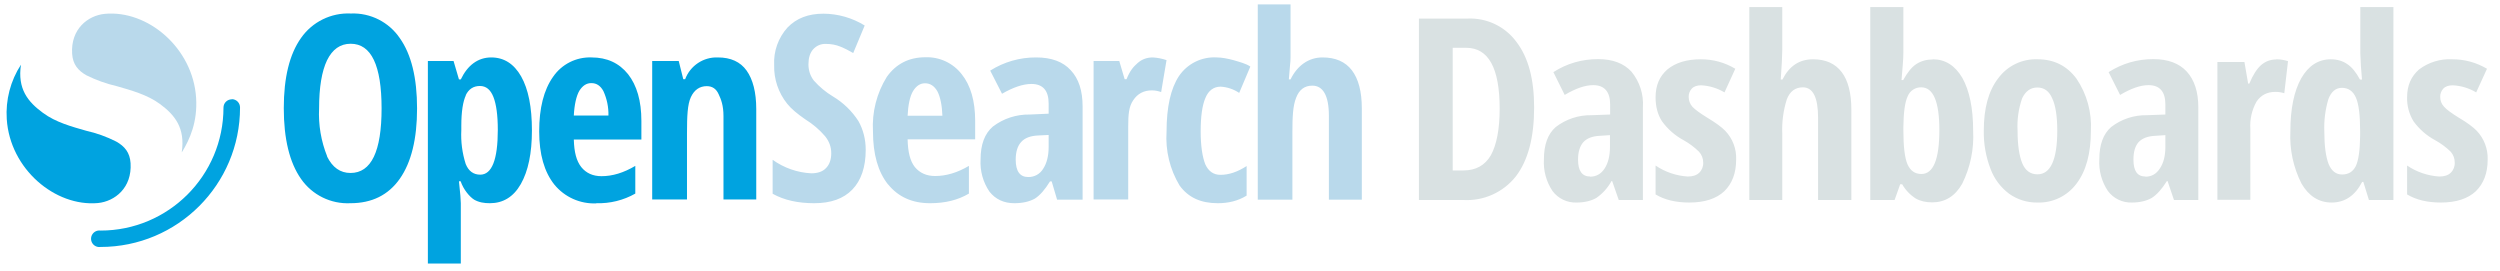
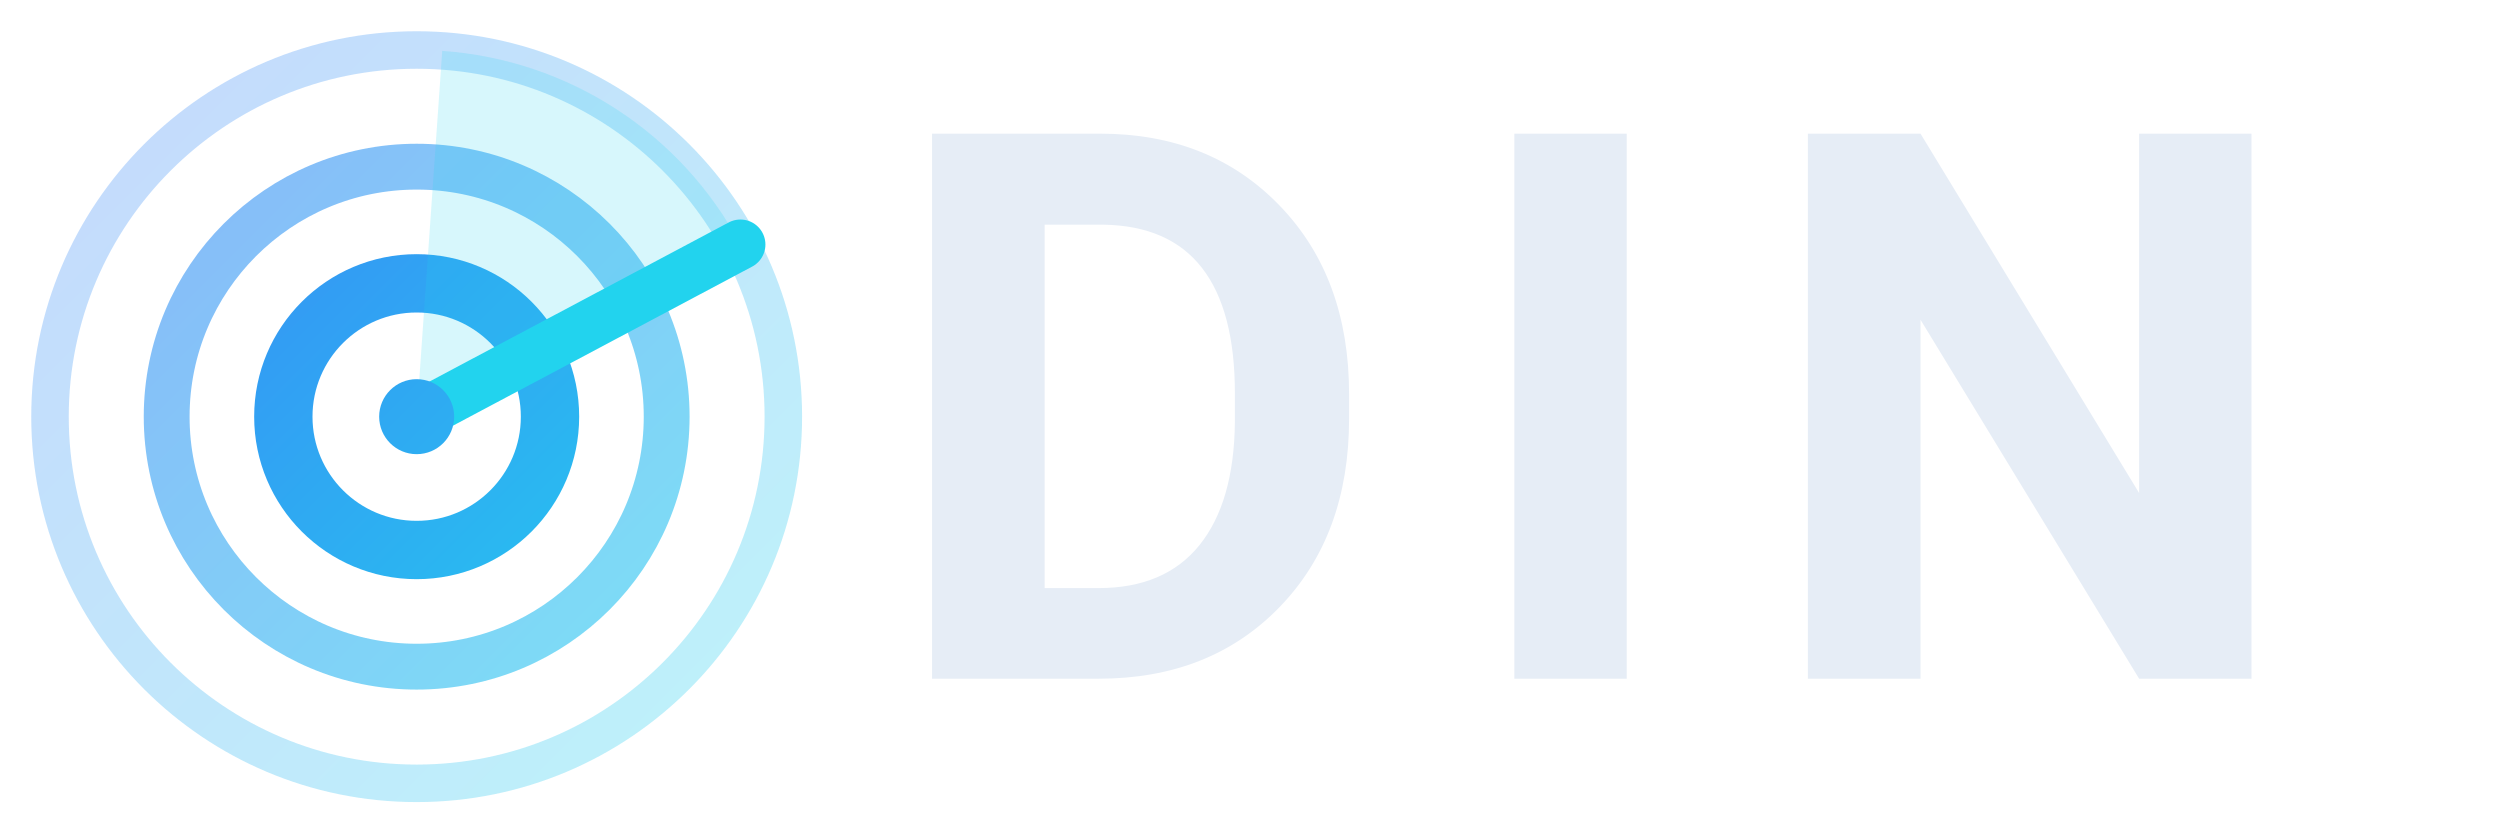
- <svg xmlns="http://www.w3.org/2000/svg" height="28" width="259" viewBox="0 0 148 16" fill="none">
-   <style>.a{fill:#00A3E0}.b{fill:#B9D9EB}.c{fill:#D9E1E2}</style>
-   <g class="a">
-     <path d="M13.72 5.88a.49.49 0 0 0-.49.49 7.28 7.28 0 0 1-7.28 7.28.49.49 0 1 0 0 .97c4.57 0 8.26-3.7 8.26-8.25a.49.49 0 0 0-.49-.5Z" />
-     <path d="M1.24 3.83A5.28 5.28 0 0 0 .4 7.05c.19 2.96 2.87 5.2 5.4 4.97 1-.1 2.02-.9 1.93-2.36-.04-.63-.35-1-.85-1.28a7.65 7.65 0 0 0-1.78-.64c-.84-.24-1.81-.5-2.56-1.06-.9-.66-1.51-1.42-1.3-2.85Z" />
-     <path fill-rule="evenodd" clip-rule="evenodd" d="M23.67 10.58c.68-.97 1.02-2.36 1.02-4.16 0-1.81-.34-3.2-1.02-4.16A3.33 3.33 0 0 0 20.77.8a3.4 3.4 0 0 0-2.95 1.45c-.68.96-1.02 2.34-1.02 4.15 0 1.82.34 3.22 1.02 4.19a3.36 3.36 0 0 0 2.93 1.44c1.26 0 2.24-.48 2.92-1.45Zm-4.3-1.32a6.74 6.74 0 0 1-.48-2.84c0-1.25.16-2.2.47-2.85.32-.65.78-.98 1.4-.98 1.22 0 1.83 1.28 1.83 3.83 0 2.54-.61 3.82-1.84 3.82-.61 0-1.07-.33-1.39-.98Zm8.7 2.56c.28.16.58.21.93.21.77 0 1.39-.36 1.83-1.13.44-.77.66-1.83.66-3.18 0-1.38-.21-2.44-.64-3.2-.43-.75-1.02-1.12-1.77-1.12-.78 0-1.4.46-1.8 1.3h-.11l-.32-1.09h-1.52V15.6h1.95v-3.57c0-.14-.03-.61-.11-1.3h.1c.17.5.53.92.8 1.09Zm-.5-6.18c.18-.37.46-.55.84-.55.37 0 .63.22.8.65.17.43.26 1.08.26 1.95 0 1.76-.35 2.65-1.04 2.65-.4 0-.69-.21-.86-.63a5.67 5.67 0 0 1-.26-2.01v-.26c0-.84.1-1.44.27-1.8Zm7.73 6.4a3.04 3.04 0 0 1-2.48-1.11c-.6-.75-.9-1.8-.9-3.15 0-1.38.27-2.45.82-3.23a2.64 2.64 0 0 1 2.28-1.15c.91 0 1.63.33 2.16.99.52.66.79 1.58.79 2.77v1.1h-4c.02.74.15 1.26.44 1.63.29.36.69.54 1.2.54.65 0 1.31-.2 2-.61v1.64a4.4 4.4 0 0 1-2.31.57ZM35 4.92c-.28 0-.51.15-.7.45-.18.3-.3.84-.33 1.47h2.05a3.3 3.3 0 0 0-.3-1.45c-.17-.31-.4-.47-.71-.47Zm7.83 1.92v4.97h1.94V6.46c0-1-.2-1.76-.57-2.28-.37-.52-.94-.78-1.7-.78a1.99 1.99 0 0 0-1.94 1.29h-.11l-.27-1.08h-1.57v8.2h2.06V7.89c0-1.02.03-1.71.23-2.14.2-.43.52-.65.94-.65.33 0 .56.16.7.47.15.31.29.68.29 1.3Z" />
+ <svg xmlns="http://www.w3.org/2000/svg" viewBox="0 0 300 100" width="600" height="200">
+   <defs>
+     <linearGradient id="g" x1="10" y1="10" x2="90" y2="90" gradientUnits="userSpaceOnUse">
+       <stop offset="0" stop-color="#3B82F6" />
+       <stop offset="1" stop-color="#22D3EE" />
+     </linearGradient>
+   </defs>
+   <g>
+     <circle cx="50" cy="50" r="44" fill="none" stroke="url(#g)" stroke-width="4.5" opacity="0.3" />
+     <circle cx="50" cy="50" r="30" fill="none" stroke="url(#g)" stroke-width="5.5" opacity="0.6" />
+     <circle cx="50" cy="50" r="16" fill="none" stroke="url(#g)" stroke-width="7" />
+     <path d="M50 50 L 53.069 6.107 A 44 44 0 0 1 88.85 29.343 Z" fill="#22D3EE" opacity="0.18" />
+     <line x1="50" y1="50" x2="88.85" y2="29.343" stroke="#22D3EE" stroke-width="6" stroke-linecap="round" />
+     <circle cx="50" cy="50" r="4.5" fill="url(#g)" />
  </g>
-   <g class="b">
-     <path d="M10.77 9.01c.47-.77.93-1.79.84-3.22C11.42 2.83 8.74.58 6.2.82c-1 .1-2.02.9-1.93 2.36.04.63.35 1 .85 1.28a8.2 8.2 0 0 0 1.79.64c.83.24 1.8.5 2.55 1.05.9.66 1.51 1.43 1.3 2.86Z" />
-     <path fill-rule="evenodd" clip-rule="evenodd" d="M78.67 6.85v4.97h1.95v-5.4c0-1-.2-1.75-.59-2.26-.39-.51-.97-.76-1.74-.76-.82 0-1.49.48-1.89 1.3h-.1l.07-.84c.02-.18.03-.3.03-.46V.26h-1.94v11.56h2.05v-4c0-.9.03-1.56.22-2.03.18-.48.5-.72.96-.72.62 0 .98.57.98 1.78Zm-28.21 4.37c.52-.54.79-1.33.79-2.35 0-.63-.15-1.2-.43-1.7a4.6 4.6 0 0 0-1.51-1.46 4.84 4.84 0 0 1-1.13-.94c-.21-.27-.32-.6-.32-.96 0-.38.09-.67.27-.88a.95.95 0 0 1 .77-.33c.3 0 .58.05.85.16s.52.24.76.38l.68-1.63a4.7 4.7 0 0 0-2.44-.7c-.9 0-1.6.27-2.13.82a3.08 3.08 0 0 0-.79 2.22 3.51 3.51 0 0 0 .77 2.29c.24.3.6.6 1.08.93a5 5 0 0 1 1.17 1c.24.3.36.63.36 1s-.1.66-.3.87c-.2.22-.5.32-.89.32a4.3 4.3 0 0 1-2.28-.8v2.01c.68.38 1.5.56 2.46.56.99 0 1.74-.27 2.26-.81Zm2.12-.3c.6.74 1.43 1.11 2.48 1.11.9 0 1.66-.19 2.3-.57V9.82c-.68.4-1.34.6-2 .6-.5 0-.9-.17-1.2-.53-.29-.37-.41-.9-.43-1.64h4V7.16c0-1.19-.27-2.11-.8-2.77a2.6 2.6 0 0 0-2.15-1c-.98 0-1.74.4-2.28 1.16a5.51 5.51 0 0 0-.82 3.23c0 1.35.3 2.4.9 3.15Zm1.48-5.54c.19-.3.42-.45.7-.45.31 0 .55.16.73.47.17.31.28.84.3 1.45h-2.06c.03-.63.14-1.17.33-1.47Zm8.52 6.44-.32-1.08h-.1c-.3.49-.6.83-.9 1.02-.33.18-.73.27-1.21.27-.62 0-1.11-.23-1.47-.68a3.06 3.06 0 0 1-.53-1.91c0-.88.24-1.53.73-1.95a3.5 3.5 0 0 1 2.18-.71l1.12-.05v-.6c0-.77-.34-1.16-1.02-1.16-.5 0-1.08.2-1.74.58l-.7-1.37a5.02 5.02 0 0 1 2.72-.78c.9 0 1.59.25 2.05.76.47.5.7 1.21.7 2.14v5.52h-1.5Zm-1.7-1.34a1 1 0 0 0 .87-.48c.22-.33.33-.77.33-1.31v-.7l-.62.03c-.46.02-.8.15-1.01.39-.21.23-.32.58-.32 1.04 0 .69.25 1.03.74 1.03Zm8.18-6.92a3.1 3.1 0 0 0-.81-.16c-.34 0-.64.1-.9.33-.25.22-.45.44-.66.96h-.11l-.32-1.08h-1.52v8.2h2.05V7.5c0-.73.04-1.2.3-1.57.25-.38.62-.58 1.1-.58.22 0 .41.05.55.1l.32-1.9Zm3.03 8.47c-.99 0-1.74-.33-2.26-1.05a5.48 5.48 0 0 1-.77-3.18c0-1.47.25-2.56.73-3.29a2.52 2.52 0 0 1 2.24-1.11c.3 0 .65.07.99.16.33.1.74.2 1 .38l-.66 1.56a2.2 2.2 0 0 0-1.1-.37c-.41 0-.72.23-.9.67-.19.44-.28 1.1-.28 1.98 0 .86.1 1.5.27 1.94.19.42.49.63.9.63.5 0 1.01-.17 1.55-.52v1.75c-.52.32-1.09.45-1.71.45Z" />
-   </g>
-   <path class="c" d="M90.82 6.37c0 1.77-.36 3.13-1.08 4.07a3.69 3.69 0 0 1-3.11 1.4H84V1.1h2.87a3.4 3.4 0 0 1 2.91 1.39c.7.92 1.04 2.2 1.04 3.87Zm-2.04.06c0-2.4-.66-3.6-1.98-3.6H86v7.26h.64c.73 0 1.27-.3 1.62-.9.34-.62.52-1.54.52-2.76Zm7.05 5.41-.39-1.12h-.04a2.9 2.9 0 0 1-.9 1c-.3.17-.7.27-1.16.27a1.7 1.7 0 0 1-1.43-.68 3.04 3.04 0 0 1-.51-1.88c0-.86.23-1.5.7-1.91a3.36 3.36 0 0 1 2.12-.7l1.1-.04v-.6c0-.75-.34-1.14-1-1.14-.49 0-1.05.2-1.69.58l-.67-1.35c.81-.52 1.7-.77 2.65-.77.86 0 1.52.25 1.97.74a3 3 0 0 1 .68 2.11v5.49h-1.43Zm-1.7-1.38c.36 0 .65-.16.86-.48.21-.32.32-.75.32-1.28V8l-.6.04c-.45.02-.77.15-.98.38-.2.23-.31.57-.31 1.03 0 .67.24 1 .72 1Zm8.65-1.01c0 .8-.24 1.42-.7 1.87-.47.44-1.16.67-2.07.67-.8 0-1.47-.16-2-.48V9.8a3.82 3.82 0 0 0 1.9.65c.3 0 .52-.07.68-.22a.78.78 0 0 0 .24-.6.95.95 0 0 0-.25-.65 4.24 4.24 0 0 0-.91-.68 3.82 3.82 0 0 1-1.28-1.12c-.26-.4-.38-.88-.38-1.42 0-.7.23-1.24.7-1.65.49-.4 1.14-.6 1.98-.6.72 0 1.4.18 2.04.56l-.64 1.4a2.99 2.99 0 0 0-1.38-.42c-.24 0-.43.06-.56.2a.69.69 0 0 0-.18.48c0 .22.07.42.22.59.16.17.45.38.87.64.5.3.87.57 1.07.78a2.32 2.32 0 0 1 .65 1.7Zm4.85 2.39V6.97c0-1.2-.3-1.8-.9-1.8-.45 0-.77.24-.95.71a5.9 5.9 0 0 0-.27 2.03v3.93h-1.95V.42h1.95v2.54c0 .33-.03.91-.09 1.75h.1c.4-.8 1-1.2 1.81-1.2.75 0 1.31.25 1.7.76.38.5.57 1.25.57 2.23v5.34h-1.97Zm6.79-8.33c.74 0 1.32.37 1.75 1.1.42.75.64 1.79.64 3.13a6.3 6.3 0 0 1-.65 3.14c-.42.74-1.02 1.1-1.77 1.1-.37 0-.7-.07-.98-.23a2.42 2.42 0 0 1-.8-.84h-.12l-.33.93h-1.44V.42h1.96V3.1l-.01.35c0 .13-.04.55-.1 1.29h.1c.25-.45.5-.77.78-.95.28-.18.6-.27.97-.27Zm-.68 1.66a.84.84 0 0 0-.8.52c-.17.35-.25.96-.26 1.83v.2c0 .95.08 1.62.24 2 .18.4.45.58.83.58.7 0 1.06-.86 1.06-2.6 0-1.68-.36-2.53-1.07-2.53Zm10.04 2.57c0 1.34-.28 2.38-.85 3.13a2.77 2.77 0 0 1-2.33 1.12 2.8 2.8 0 0 1-1.66-.52 3.25 3.25 0 0 1-1.1-1.47 6.02 6.02 0 0 1-.4-2.26c0-1.33.28-2.36.85-3.1a2.76 2.76 0 0 1 2.34-1.13c.96 0 1.73.38 2.3 1.15a5 5 0 0 1 .85 3.08Zm-4.34 0c0 .85.1 1.5.28 1.93.18.43.48.65.9.65.77 0 1.17-.86 1.17-2.58 0-.86-.1-1.5-.3-1.92-.18-.42-.47-.64-.88-.64-.4 0-.7.22-.9.64a5 5 0 0 0-.27 1.92Zm9.26 4.1-.38-1.12h-.04c-.3.48-.6.81-.9 1-.3.17-.7.27-1.17.27a1.7 1.7 0 0 1-1.42-.68 3.04 3.04 0 0 1-.51-1.88c0-.86.23-1.5.7-1.91a3.36 3.36 0 0 1 2.12-.7l1.09-.04v-.6c0-.75-.33-1.14-1-1.14-.48 0-1.04.2-1.68.58l-.68-1.35c.82-.52 1.7-.77 2.65-.77.87 0 1.53.25 1.98.74.45.5.68 1.2.68 2.11v5.49h-1.43Zm-1.69-1.38c.36 0 .64-.16.85-.48.22-.32.33-.75.33-1.28V8l-.6.04c-.45.02-.78.15-.99.38-.2.23-.3.57-.3 1.03 0 .67.23 1 .71 1Zm7.74-6.95c.24 0 .48.04.7.11l-.22 1.9a1.62 1.62 0 0 0-.54-.08c-.47 0-.84.19-1.1.57a2.9 2.9 0 0 0-.37 1.62v4.2h-1.95V3.67h1.6l.22 1.28h.07c.21-.51.45-.88.7-1.1.26-.22.55-.33.9-.33Zm3.28 8.48c-.75 0-1.35-.38-1.78-1.12a6.17 6.17 0 0 1-.66-3.1c0-1.33.22-2.38.64-3.13.43-.75 1.01-1.13 1.76-1.13.37 0 .7.1.96.28.28.18.53.49.76.92h.12a23 23 0 0 1-.1-1.56V.42h1.96v11.42h-1.45l-.33-1.07h-.07c-.42.81-1.02 1.22-1.81 1.22Zm.63-1.66c.36 0 .63-.16.8-.49.16-.33.25-.93.26-1.8v-.26c0-.95-.08-1.62-.25-2-.17-.39-.45-.58-.83-.58-.36 0-.63.22-.8.67a5.9 5.9 0 0 0-.24 1.93c0 .84.09 1.48.25 1.9.17.42.44.63.8.63Zm8.61-.88c0 .8-.24 1.42-.7 1.87-.47.44-1.16.67-2.07.67-.8 0-1.47-.16-2-.48V9.8a3.83 3.83 0 0 0 1.9.65c.3 0 .53-.07.68-.22a.78.78 0 0 0 .24-.6.95.95 0 0 0-.24-.65 4.24 4.24 0 0 0-.92-.68 3.82 3.82 0 0 1-1.28-1.12 2.6 2.6 0 0 1-.38-1.42c0-.7.24-1.24.71-1.65a3 3 0 0 1 1.97-.6c.72 0 1.4.18 2.05.56l-.64 1.4a2.98 2.98 0 0 0-1.38-.42c-.25 0-.44.06-.57.2a.69.69 0 0 0-.18.48c0 .22.07.42.23.59.15.17.44.38.86.64.51.3.87.57 1.07.78a2.36 2.36 0 0 1 .65 1.7Z" />
+   <text x="106" y="50" font-family="-apple-system,BlinkMacSystemFont,'Segoe UI',Roboto,Helvetica,Arial,sans-serif" font-weight="600" font-size="92" letter-spacing="9.2" dominant-baseline="central" fill="#E6EDF6">DIN</text>
</svg>
